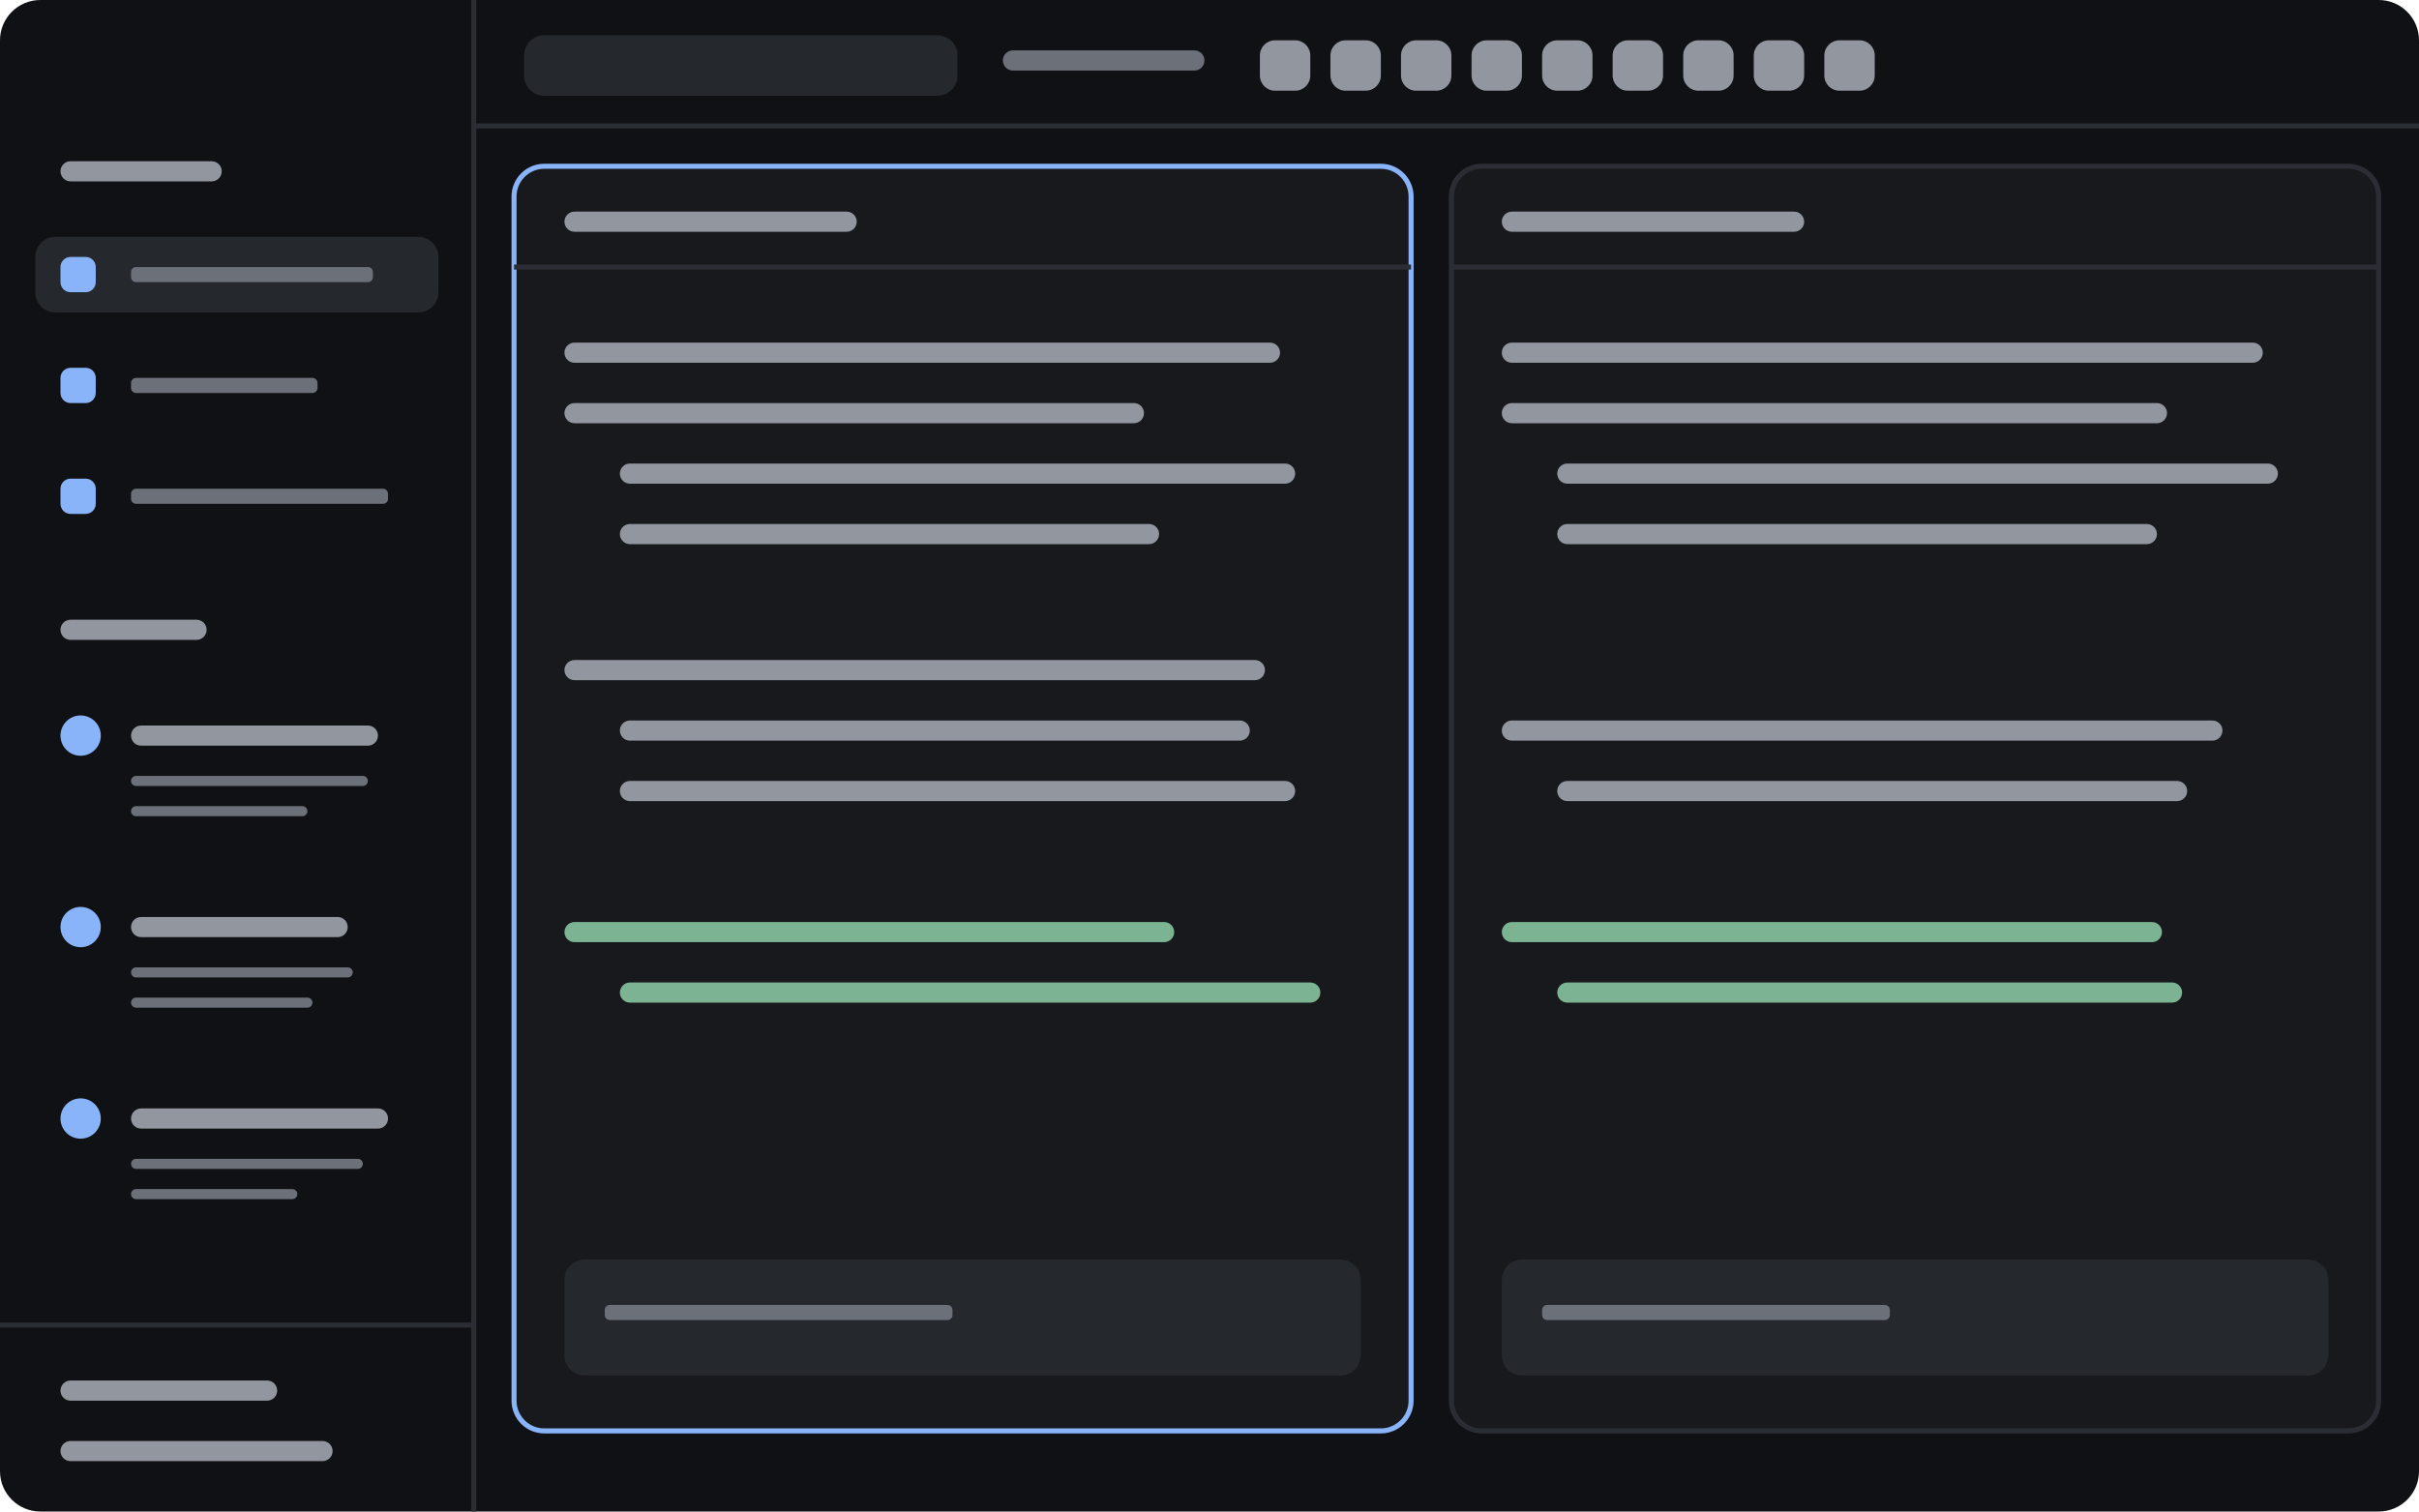
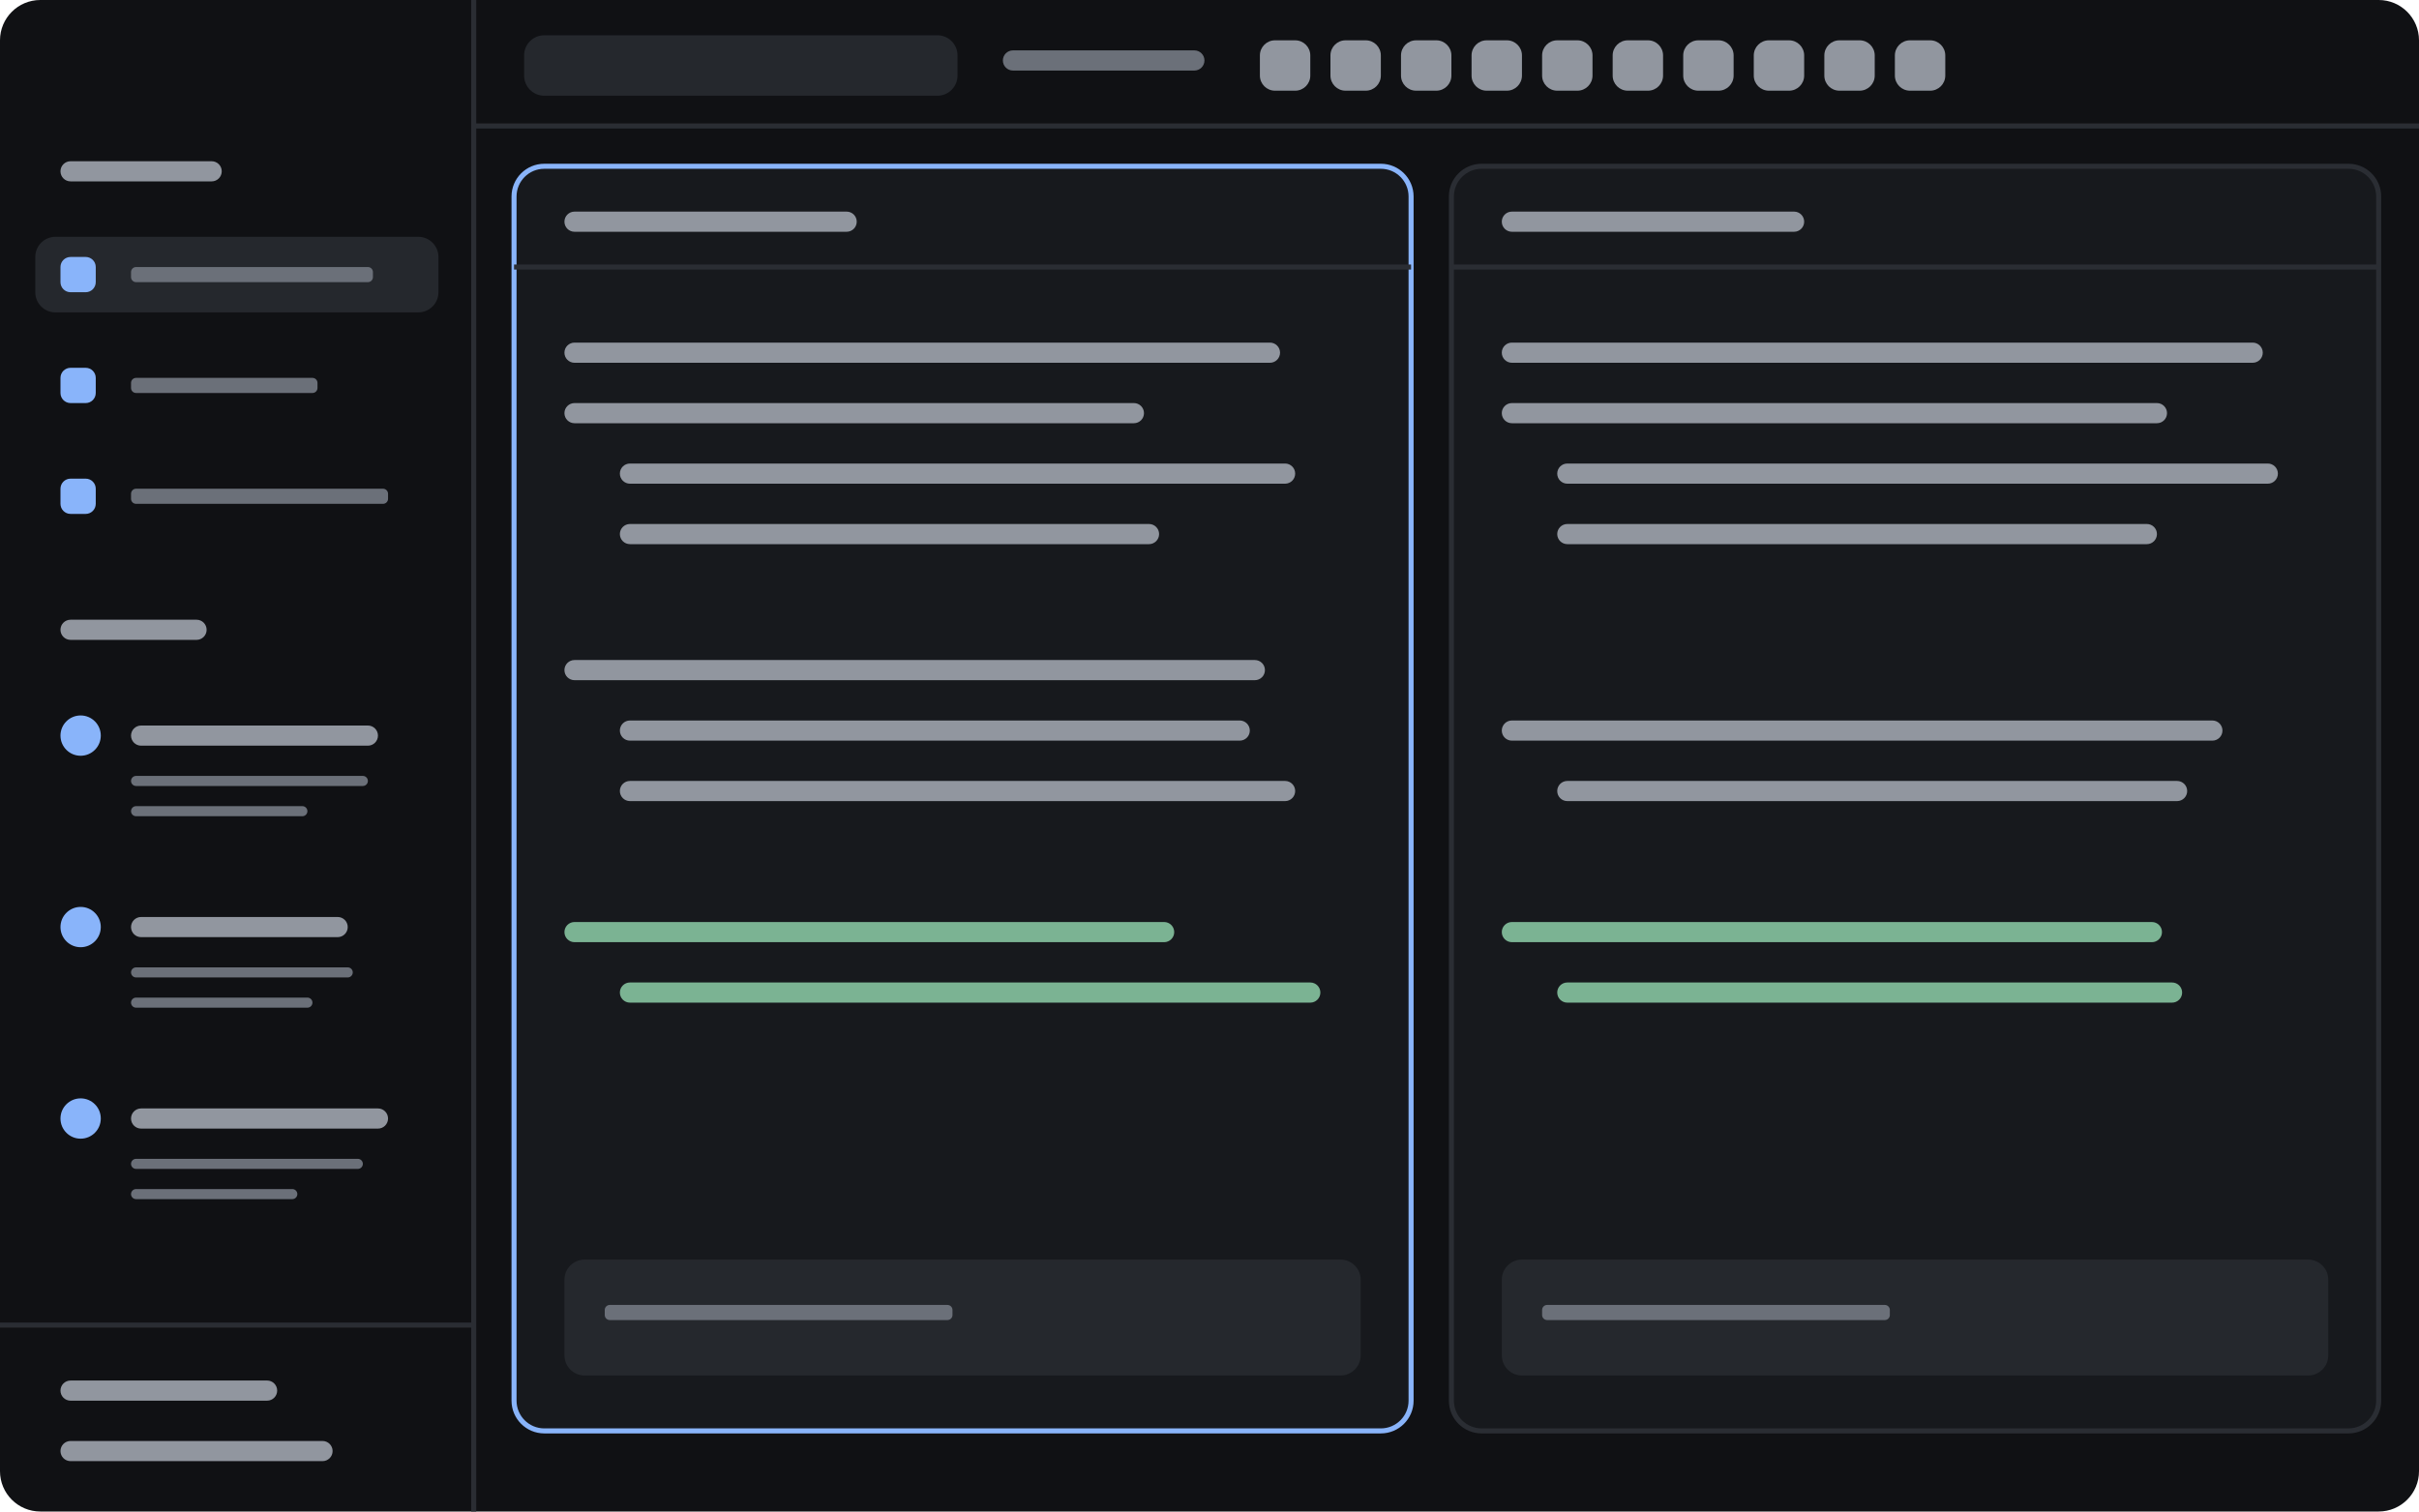
<svg xmlns="http://www.w3.org/2000/svg" viewBox="0 0 480 300" data-view="mission-control-classic">
  <rect width="480" height="300" rx="8" fill="#101114" />
  <path d="M94 0v300M94 25h386M0 263h94" stroke="#2a2d33" />
  <rect x="104" y="7" width="86" height="12" rx="4" fill="#25282d" />
  <rect x="199" y="10" width="40" height="4" rx="2" fill="#6b7079" />
  <g fill="#91969f" data-region="source-buttons">
    <rect data-source="jira" x="250" y="8" width="10" height="10" rx="3" />
    <rect data-source="github" x="264" y="8" width="10" height="10" rx="3" />
    <rect data-source="pulls" x="278" y="8" width="10" height="10" rx="3" />
    <rect data-source="reviews" x="292" y="8" width="10" height="10" rx="3" />
-     <rect data-source="gitlab" x="306" y="8" width="10" height="10" rx="3" />
-     <rect data-source="merges" x="320" y="8" width="10" height="10" rx="3" />
-     <rect data-source="shortcut" x="334" y="8" width="10" height="10" rx="3" />
-     <rect data-source="sessions" x="348" y="8" width="10" height="10" rx="3" />
-     <rect data-source="control-panel" x="362" y="8" width="10" height="10" rx="3" />
+     <rect data-source="tracker" x="306" y="8" width="10" height="10" rx="3" />
+     <rect data-source="gitlab" x="320" y="8" width="10" height="10" rx="3" />
+     <rect data-source="merges" x="334" y="8" width="10" height="10" rx="3" />
+     <rect data-source="shortcut" x="348" y="8" width="10" height="10" rx="3" />
+     <rect data-source="sessions" x="362" y="8" width="10" height="10" rx="3" />
+     <rect data-source="control-panel" x="376" y="8" width="10" height="10" rx="3" />
  </g>
  <g fill="#91969f">
    <rect x="12" y="32" width="32" height="4" rx="2" />
    <rect x="12" y="123" width="29" height="4" rx="2" />
    <rect x="12" y="274" width="43" height="4" rx="2" />
    <rect x="12" y="286" width="54" height="4" rx="2" />
  </g>
  <rect x="7" y="47" width="80" height="15" rx="4" fill="#25282d" />
  <g fill="#6b7079">
    <rect x="26" y="53" width="48" height="3" rx="1" />
    <rect x="26" y="75" width="37" height="3" rx="1" />
    <rect x="26" y="97" width="51" height="3" rx="1" />
  </g>
  <g fill="#89b4fa">
    <rect x="12" y="51" width="7" height="7" rx="2" />
    <rect x="12" y="73" width="7" height="7" rx="2" />
    <rect x="12" y="95" width="7" height="7" rx="2" />
  </g>
  <g fill="#91969f">
    <rect x="26" y="144" width="49" height="4" rx="2" />
    <rect x="26" y="182" width="43" height="4" rx="2" />
    <rect x="26" y="220" width="51" height="4" rx="2" />
  </g>
  <g fill="#6b7079">
    <rect x="26" y="154" width="47" height="2" rx="1" />
    <rect x="26" y="160" width="35" height="2" rx="1" />
    <rect x="26" y="192" width="44" height="2" rx="1" />
    <rect x="26" y="198" width="36" height="2" rx="1" />
    <rect x="26" y="230" width="46" height="2" rx="1" />
    <rect x="26" y="236" width="33" height="2" rx="1" />
  </g>
  <g fill="#89b4fa">
    <circle cx="16" cy="146" r="4" />
    <circle cx="16" cy="184" r="4" />
    <circle cx="16" cy="222" r="4" />
  </g>
  <rect x="102" y="33" width="178" height="251" rx="6" fill="#17191d" stroke="#89b4fa" />
  <rect x="288" y="33" width="184" height="251" rx="6" fill="#17191d" stroke="#2a2d33" />
  <path d="M102 53h178M288 53h184" stroke="#2a2d33" />
  <g fill="#91969f">
    <rect x="112" y="42" width="58" height="4" rx="2" />
    <rect x="298" y="42" width="60" height="4" rx="2" />
    <rect x="112" y="68" width="142" height="4" rx="2" />
    <rect x="112" y="80" width="115" height="4" rx="2" />
    <rect x="123" y="92" width="134" height="4" rx="2" />
    <rect x="123" y="104" width="107" height="4" rx="2" />
    <rect x="112" y="131" width="139" height="4" rx="2" />
    <rect x="123" y="143" width="125" height="4" rx="2" />
    <rect x="123" y="155" width="134" height="4" rx="2" />
    <rect x="298" y="68" width="151" height="4" rx="2" />
    <rect x="298" y="80" width="132" height="4" rx="2" />
    <rect x="309" y="92" width="143" height="4" rx="2" />
    <rect x="309" y="104" width="119" height="4" rx="2" />
    <rect x="298" y="143" width="143" height="4" rx="2" />
    <rect x="309" y="155" width="125" height="4" rx="2" />
  </g>
  <g fill="#7bb393">
    <rect x="112" y="183" width="121" height="4" rx="2" />
    <rect x="123" y="195" width="139" height="4" rx="2" />
    <rect x="298" y="183" width="131" height="4" rx="2" />
    <rect x="309" y="195" width="124" height="4" rx="2" />
  </g>
  <rect x="112" y="250" width="158" height="23" rx="4" fill="#25282d" />
  <rect x="298" y="250" width="164" height="23" rx="4" fill="#25282d" />
  <g fill="#6b7079">
    <rect x="120" y="259" width="69" height="3" rx="1" />
    <rect x="306" y="259" width="69" height="3" rx="1" />
  </g>
</svg>
